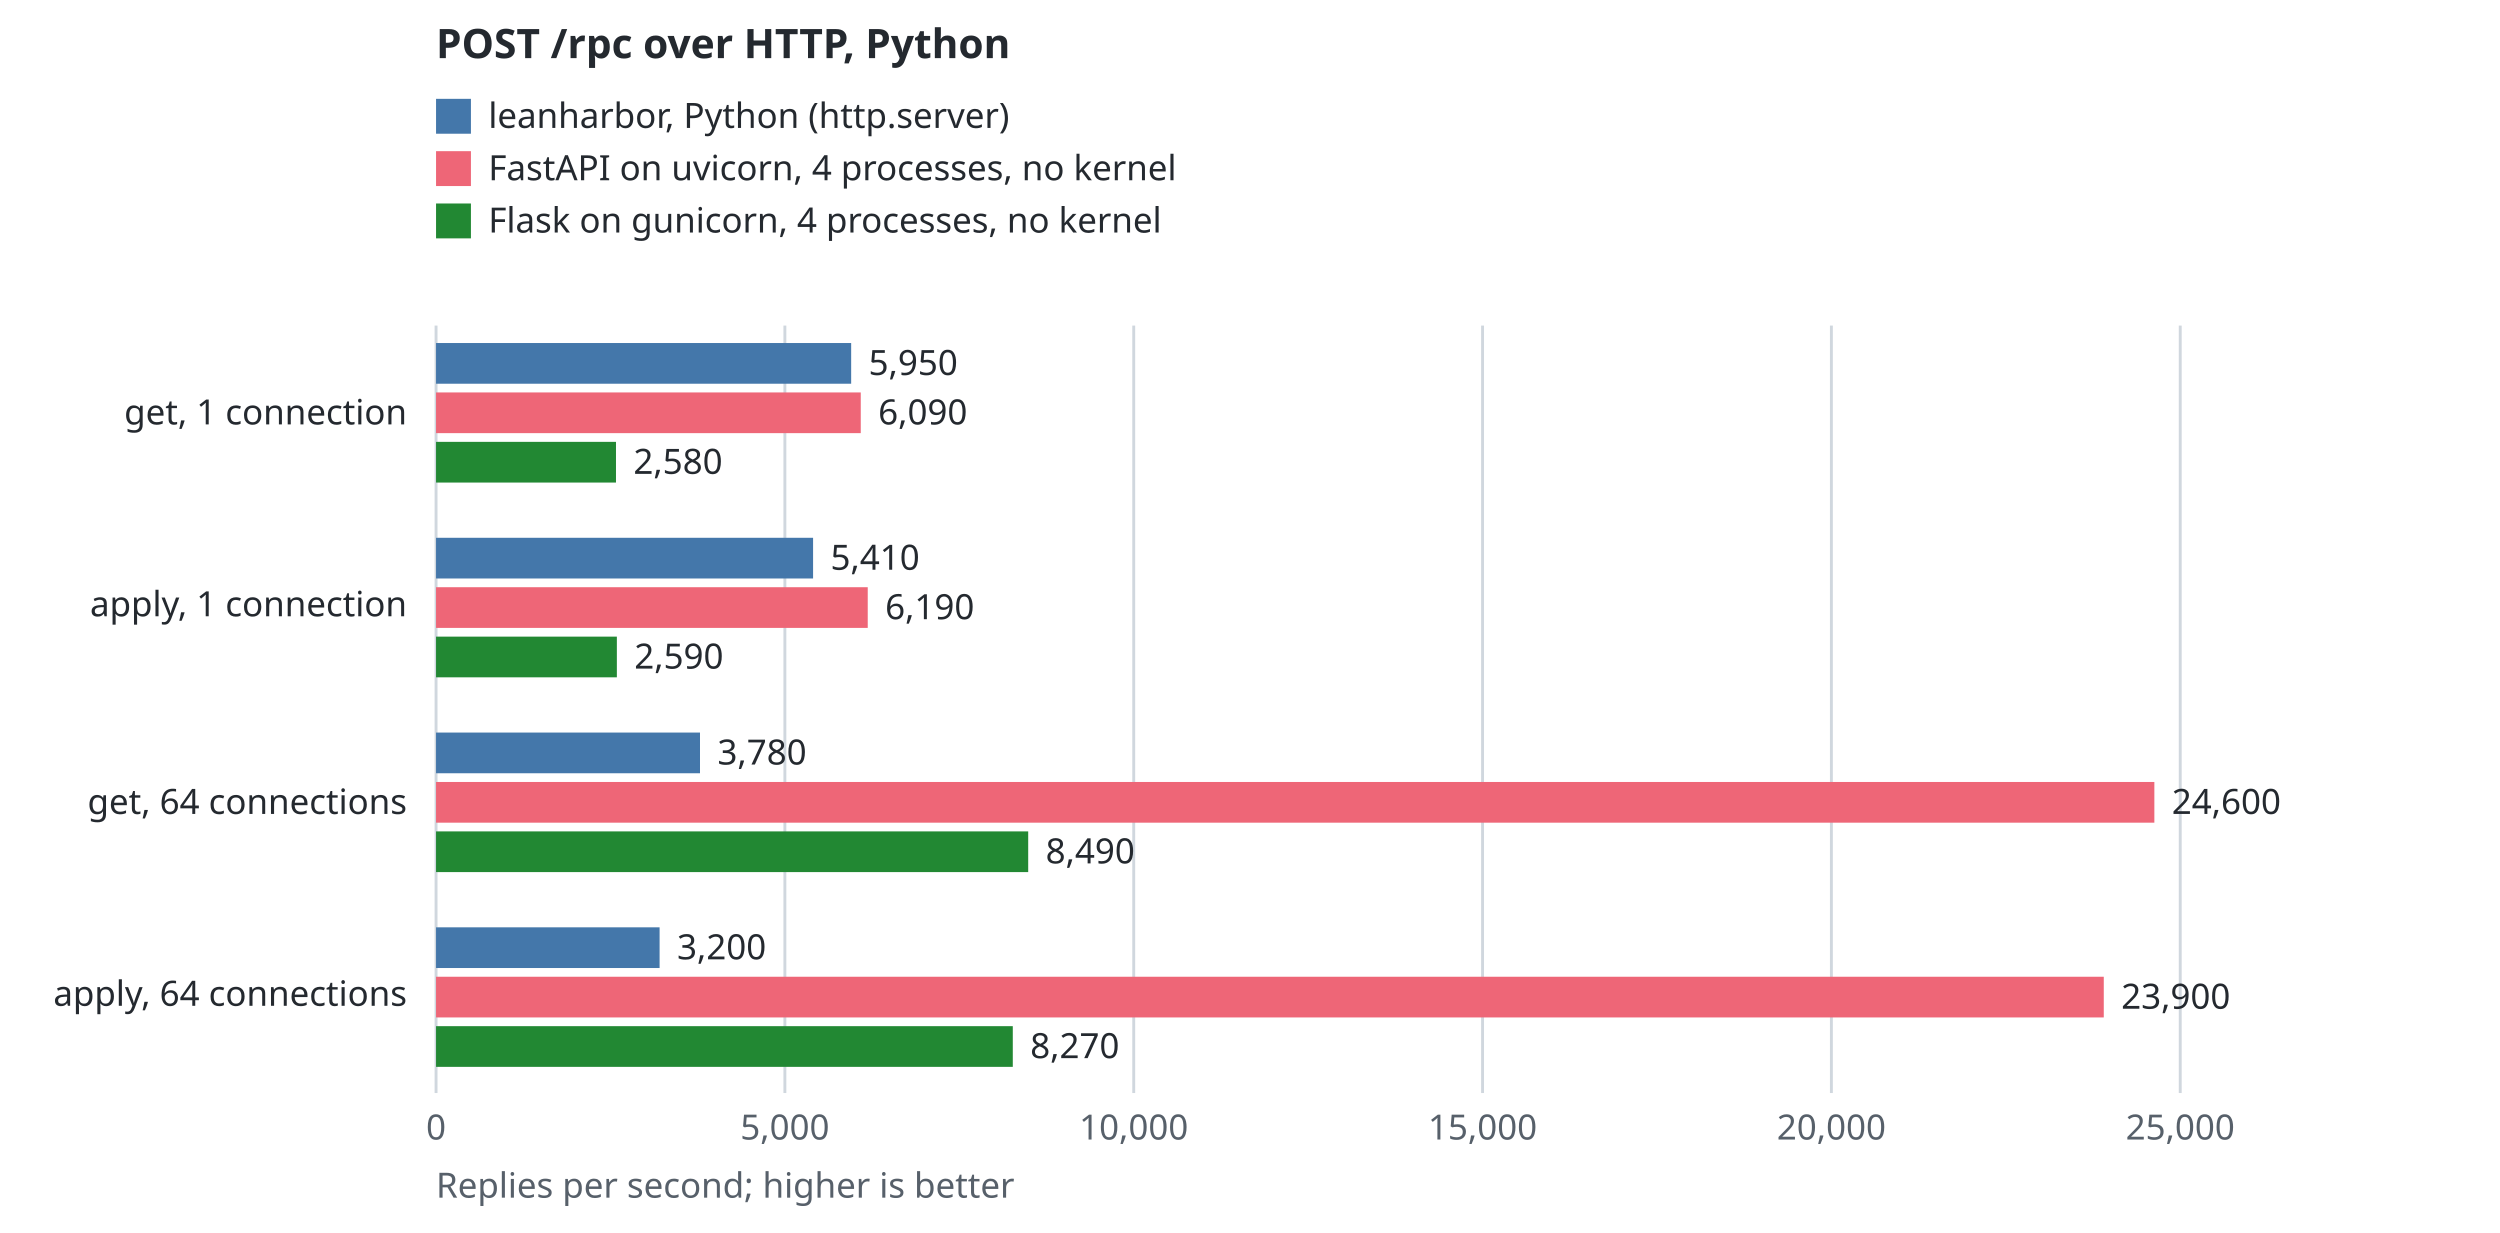
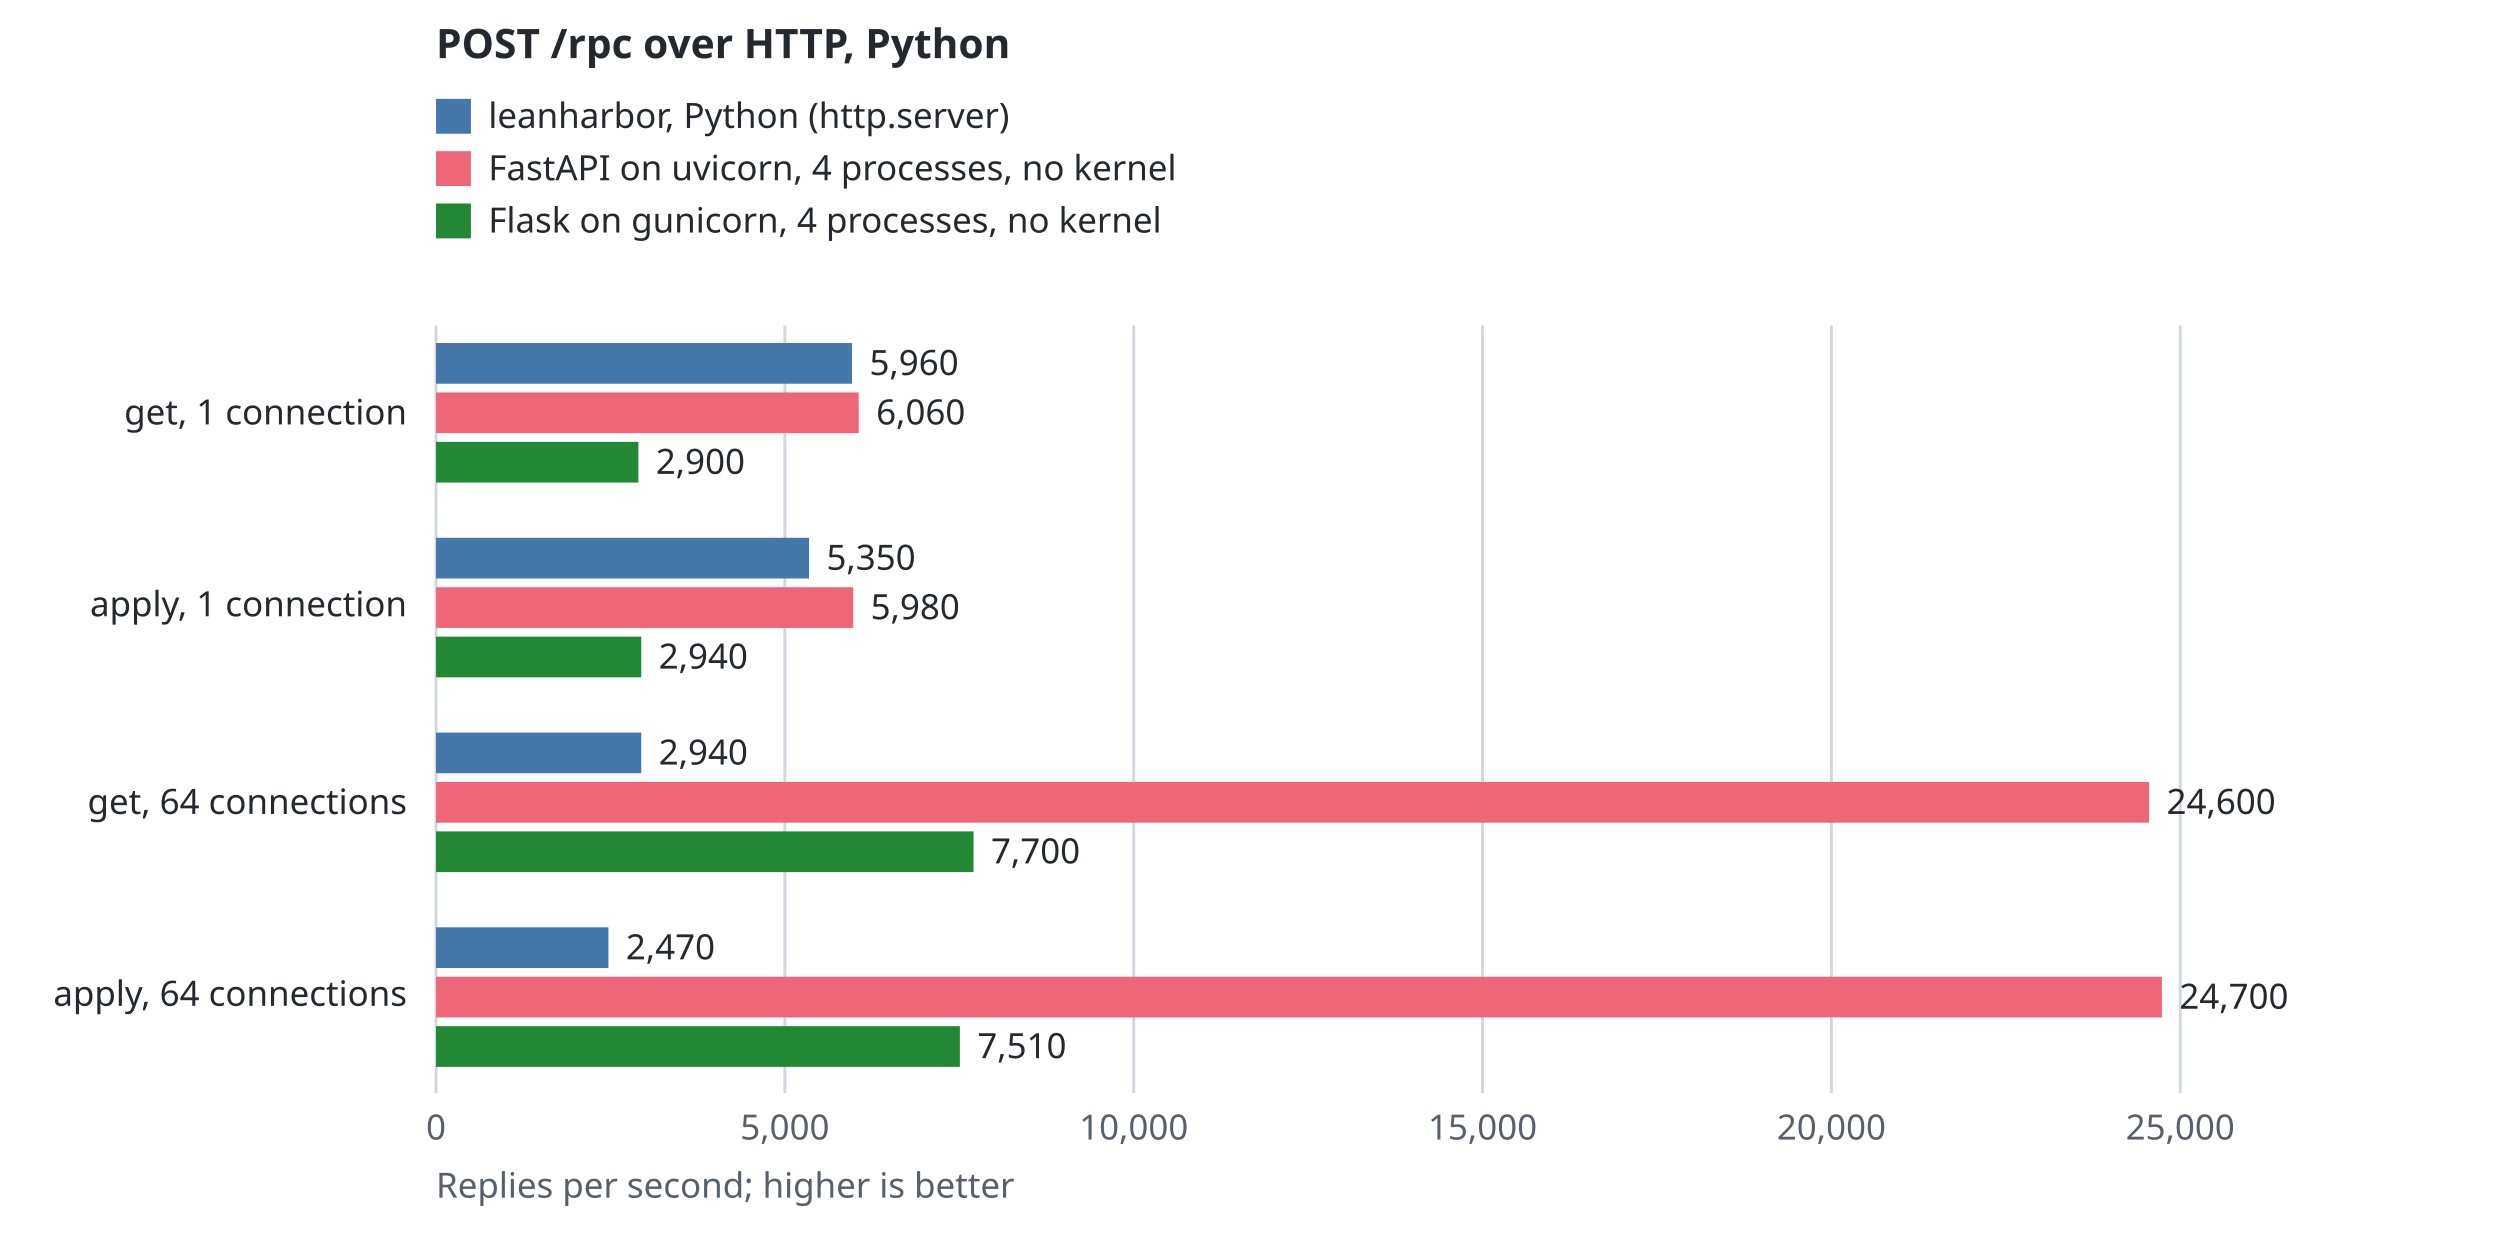
<svg xmlns="http://www.w3.org/2000/svg" viewBox="0 0 860 424" width="860" height="424" role="img">
  <style>text{font-family:system-ui,sans-serif;font-size:12px;fill:#24292f}.title{font-size:14px;font-weight:600}.grid{stroke:#d0d7de}.axis{fill:#57606a}@media(prefers-color-scheme:dark){text{fill:#e6edf3}.grid{stroke:#30363d}.axis{fill:#8b949e}}</style>
  <text class="title" x="150" y="20">POST /rpc over HTTP, Python</text>
  <rect x="150" y="34" width="12" height="12" fill="#4477aa" />
  <text x="168" y="44">leanharbor, Python (http.server)</text>
  <rect x="150" y="52" width="12" height="12" fill="#ee6677" />
  <text x="168" y="62">FastAPI on uvicorn, 4 processes, no kernel</text>
  <rect x="150" y="70" width="12" height="12" fill="#228833" />
  <text x="168" y="80">Flask on gunicorn, 4 processes, no kernel</text>
  <line class="grid" x1="150.0" y1="112" x2="150.0" y2="376" />
  <text class="axis" x="150.0" y="392" text-anchor="middle">0</text>
  <line class="grid" x1="270.0" y1="112" x2="270.0" y2="376" />
  <text class="axis" x="270.0" y="392" text-anchor="middle">5,000</text>
  <line class="grid" x1="390.0" y1="112" x2="390.0" y2="376" />
  <text class="axis" x="390.0" y="392" text-anchor="middle">10,000</text>
  <line class="grid" x1="510.0" y1="112" x2="510.0" y2="376" />
  <text class="axis" x="510.0" y="392" text-anchor="middle">15,000</text>
  <line class="grid" x1="630.0" y1="112" x2="630.0" y2="376" />
  <text class="axis" x="630.0" y="392" text-anchor="middle">20,000</text>
  <line class="grid" x1="750.0" y1="112" x2="750.0" y2="376" />
  <text class="axis" x="750.0" y="392" text-anchor="middle">25,000</text>
  <text class="axis" x="150" y="412">Replies per second; higher is better</text>
-   <rect x="150" y="118" width="142.8" height="14" fill="#4477aa" />
-   <text x="298.8" y="129">5,950</text>
-   <rect x="150" y="135" width="146.1" height="14" fill="#ee6677" />
-   <text x="302.1" y="146">6,090</text>
-   <rect x="150" y="152" width="61.9" height="14" fill="#228833" />
-   <text x="217.9" y="163">2,580</text>
+   <rect x="150" y="118" width="143.1" height="14" fill="#4477aa" />
+   <text x="299.1" y="129">5,960</text>
+   <rect x="150" y="135" width="145.4" height="14" fill="#ee6677" />
+   <text x="301.4" y="146">6,060</text>
+   <rect x="150" y="152" width="69.6" height="14" fill="#228833" />
+   <text x="225.6" y="163">2,900</text>
  <text x="140" y="146" text-anchor="end">get, 1 connection</text>
-   <rect x="150" y="185" width="129.7" height="14" fill="#4477aa" />
-   <text x="285.7" y="196">5,410</text>
-   <rect x="150" y="202" width="148.5" height="14" fill="#ee6677" />
-   <text x="304.5" y="213">6,190</text>
-   <rect x="150" y="219" width="62.2" height="14" fill="#228833" />
-   <text x="218.2" y="230">2,590</text>
+   <rect x="150" y="185" width="128.3" height="14" fill="#4477aa" />
+   <text x="284.3" y="196">5,350</text>
+   <rect x="150" y="202" width="143.5" height="14" fill="#ee6677" />
+   <text x="299.5" y="213">5,980</text>
+   <rect x="150" y="219" width="70.6" height="14" fill="#228833" />
+   <text x="226.6" y="230">2,940</text>
  <text x="140" y="212" text-anchor="end">apply, 1 connection</text>
-   <rect x="150" y="252" width="90.8" height="14" fill="#4477aa" />
-   <text x="246.8" y="263">3,780</text>
-   <rect x="150" y="269" width="591.1" height="14" fill="#ee6677" />
-   <text x="747.1" y="280">24,600</text>
-   <rect x="150" y="286" width="203.7" height="14" fill="#228833" />
-   <text x="359.7" y="297">8,490</text>
+   <rect x="150" y="252" width="70.6" height="14" fill="#4477aa" />
+   <text x="226.6" y="263">2,940</text>
+   <rect x="150" y="269" width="589.3" height="14" fill="#ee6677" />
+   <text x="745.3" y="280">24,600</text>
+   <rect x="150" y="286" width="184.9" height="14" fill="#228833" />
+   <text x="340.9" y="297">7,700</text>
  <text x="140" y="280" text-anchor="end">get, 64 connections</text>
-   <rect x="150" y="319" width="76.9" height="14" fill="#4477aa" />
-   <text x="232.9" y="330">3,200</text>
-   <rect x="150" y="336" width="573.7" height="14" fill="#ee6677" />
-   <text x="729.7" y="347">23,900</text>
-   <rect x="150" y="353" width="198.4" height="14" fill="#228833" />
-   <text x="354.4" y="364">8,270</text>
+   <rect x="150" y="319" width="59.3" height="14" fill="#4477aa" />
+   <text x="215.3" y="330">2,470</text>
+   <rect x="150" y="336" width="593.7" height="14" fill="#ee6677" />
+   <text x="749.7" y="347">24,700</text>
+   <rect x="150" y="353" width="180.2" height="14" fill="#228833" />
+   <text x="336.2" y="364">7,510</text>
  <text x="140" y="346" text-anchor="end">apply, 64 connections</text>
</svg>
